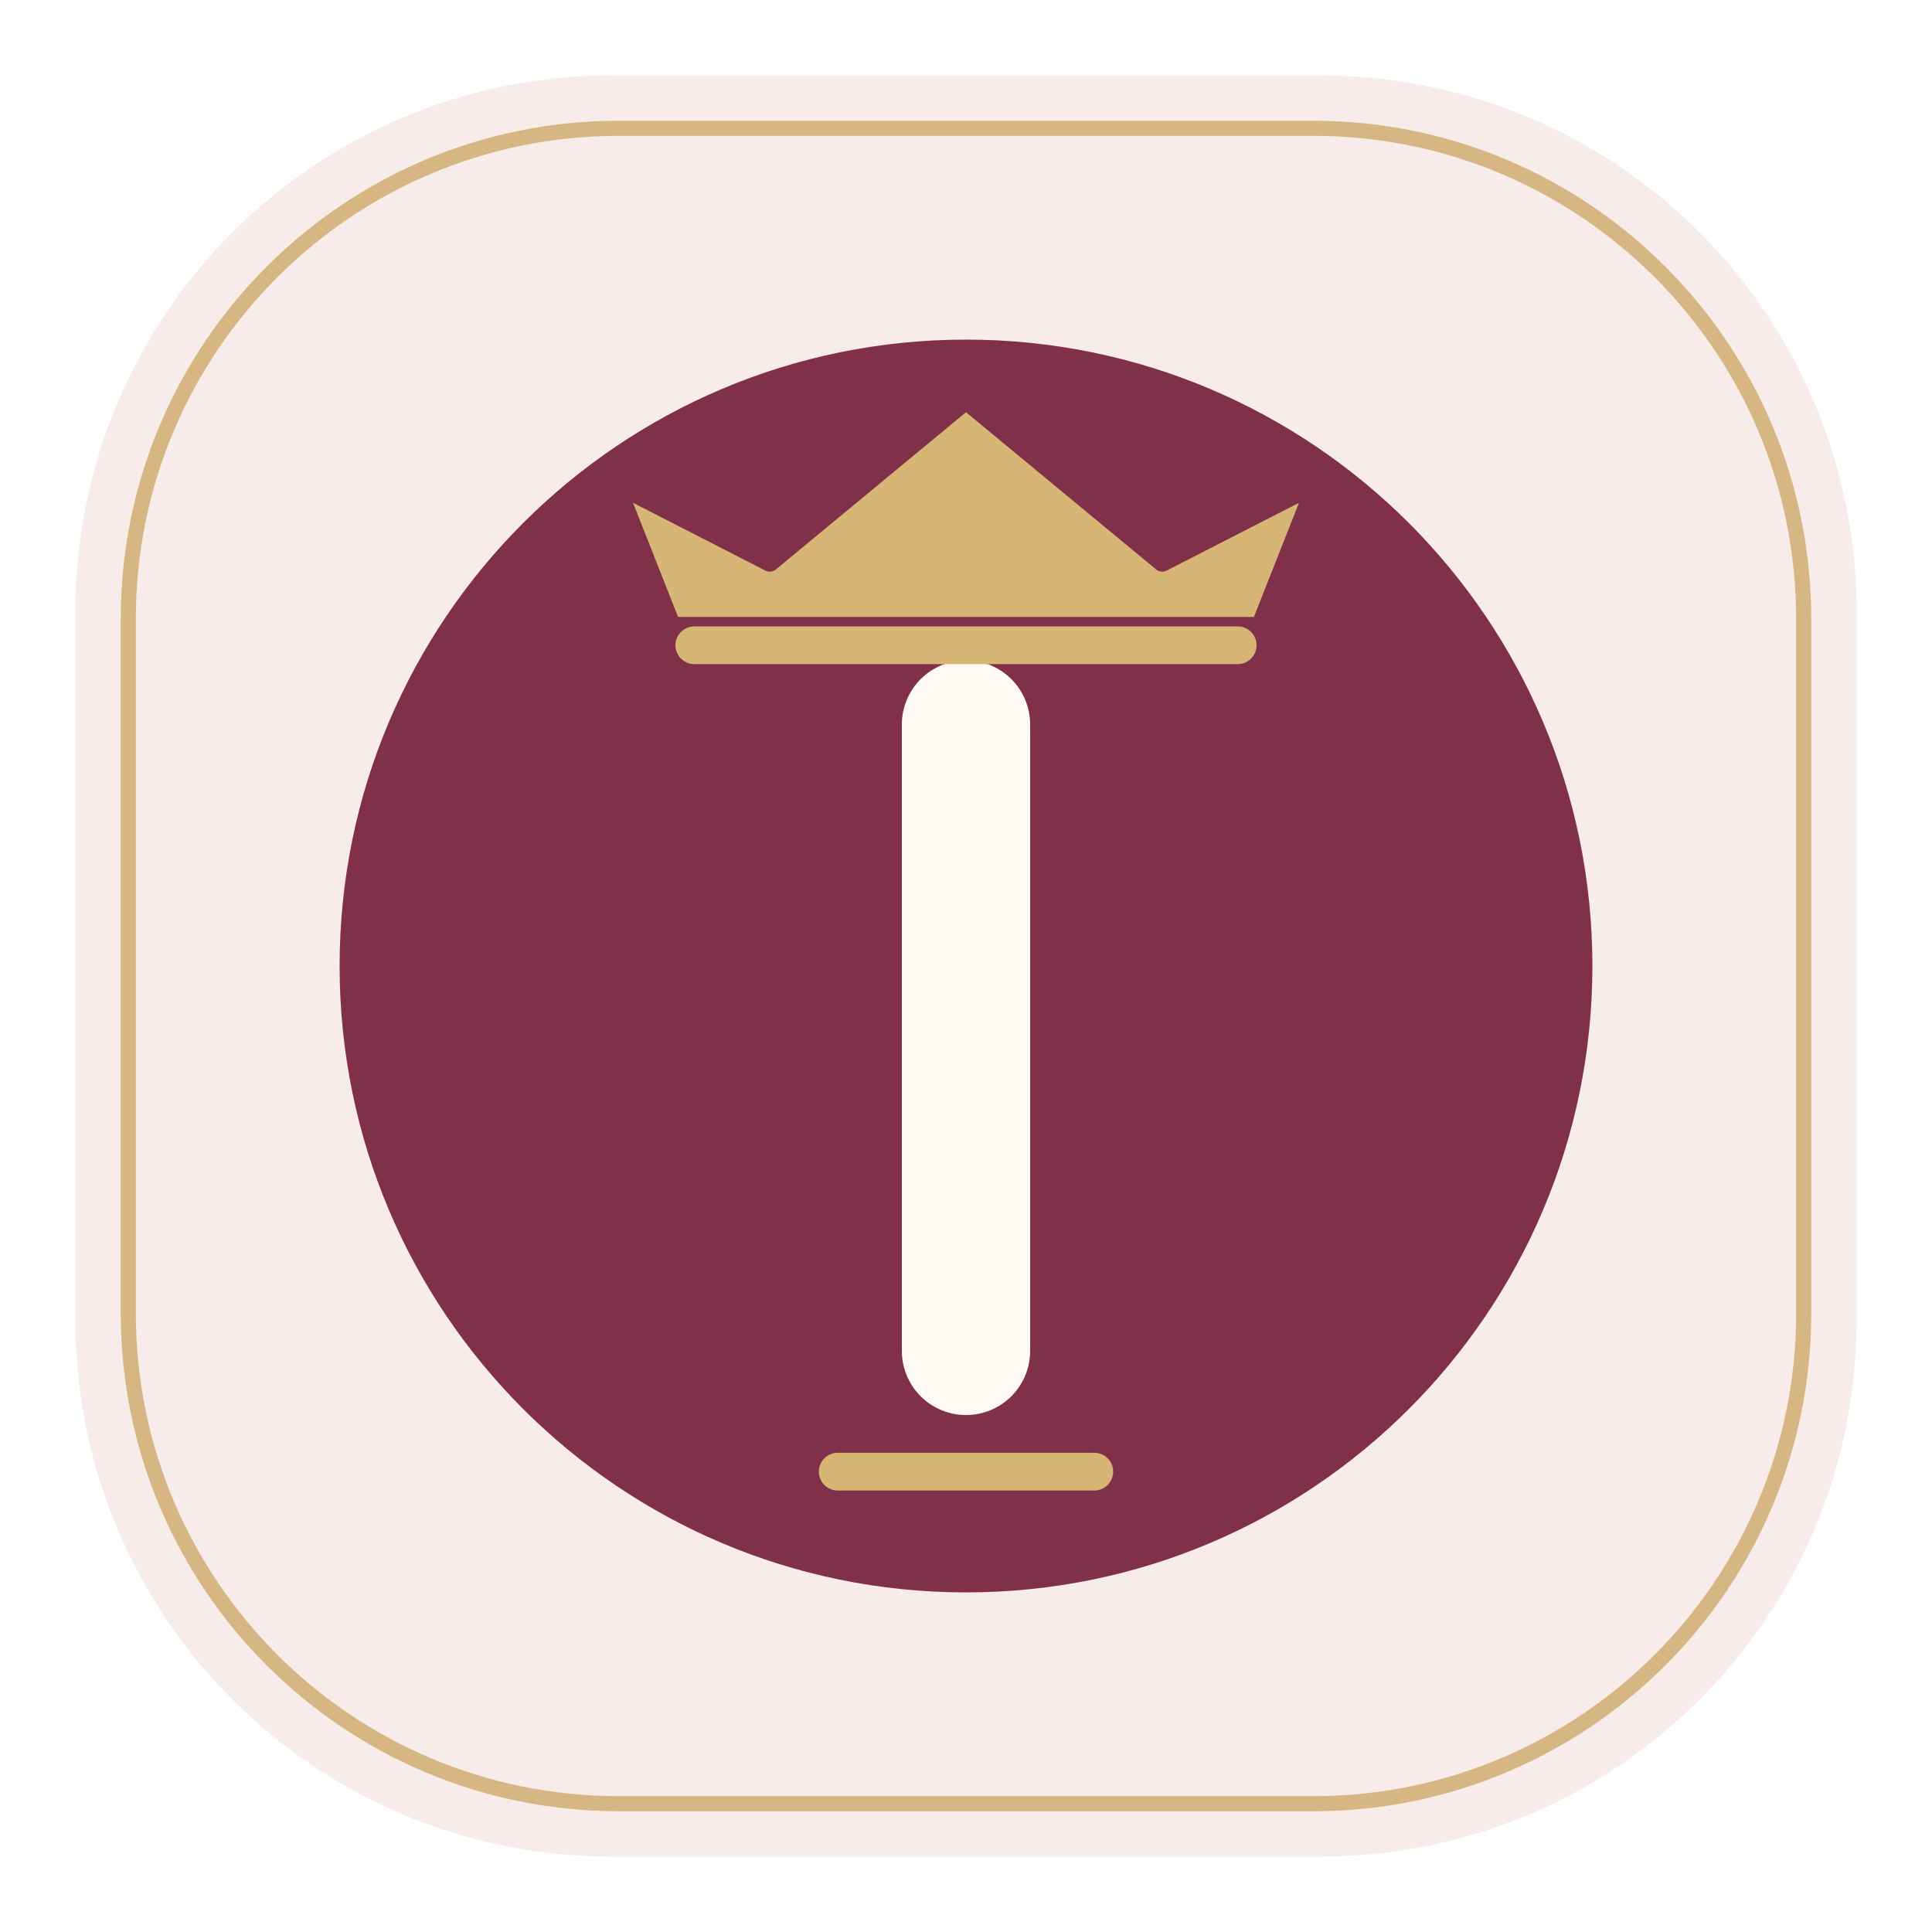
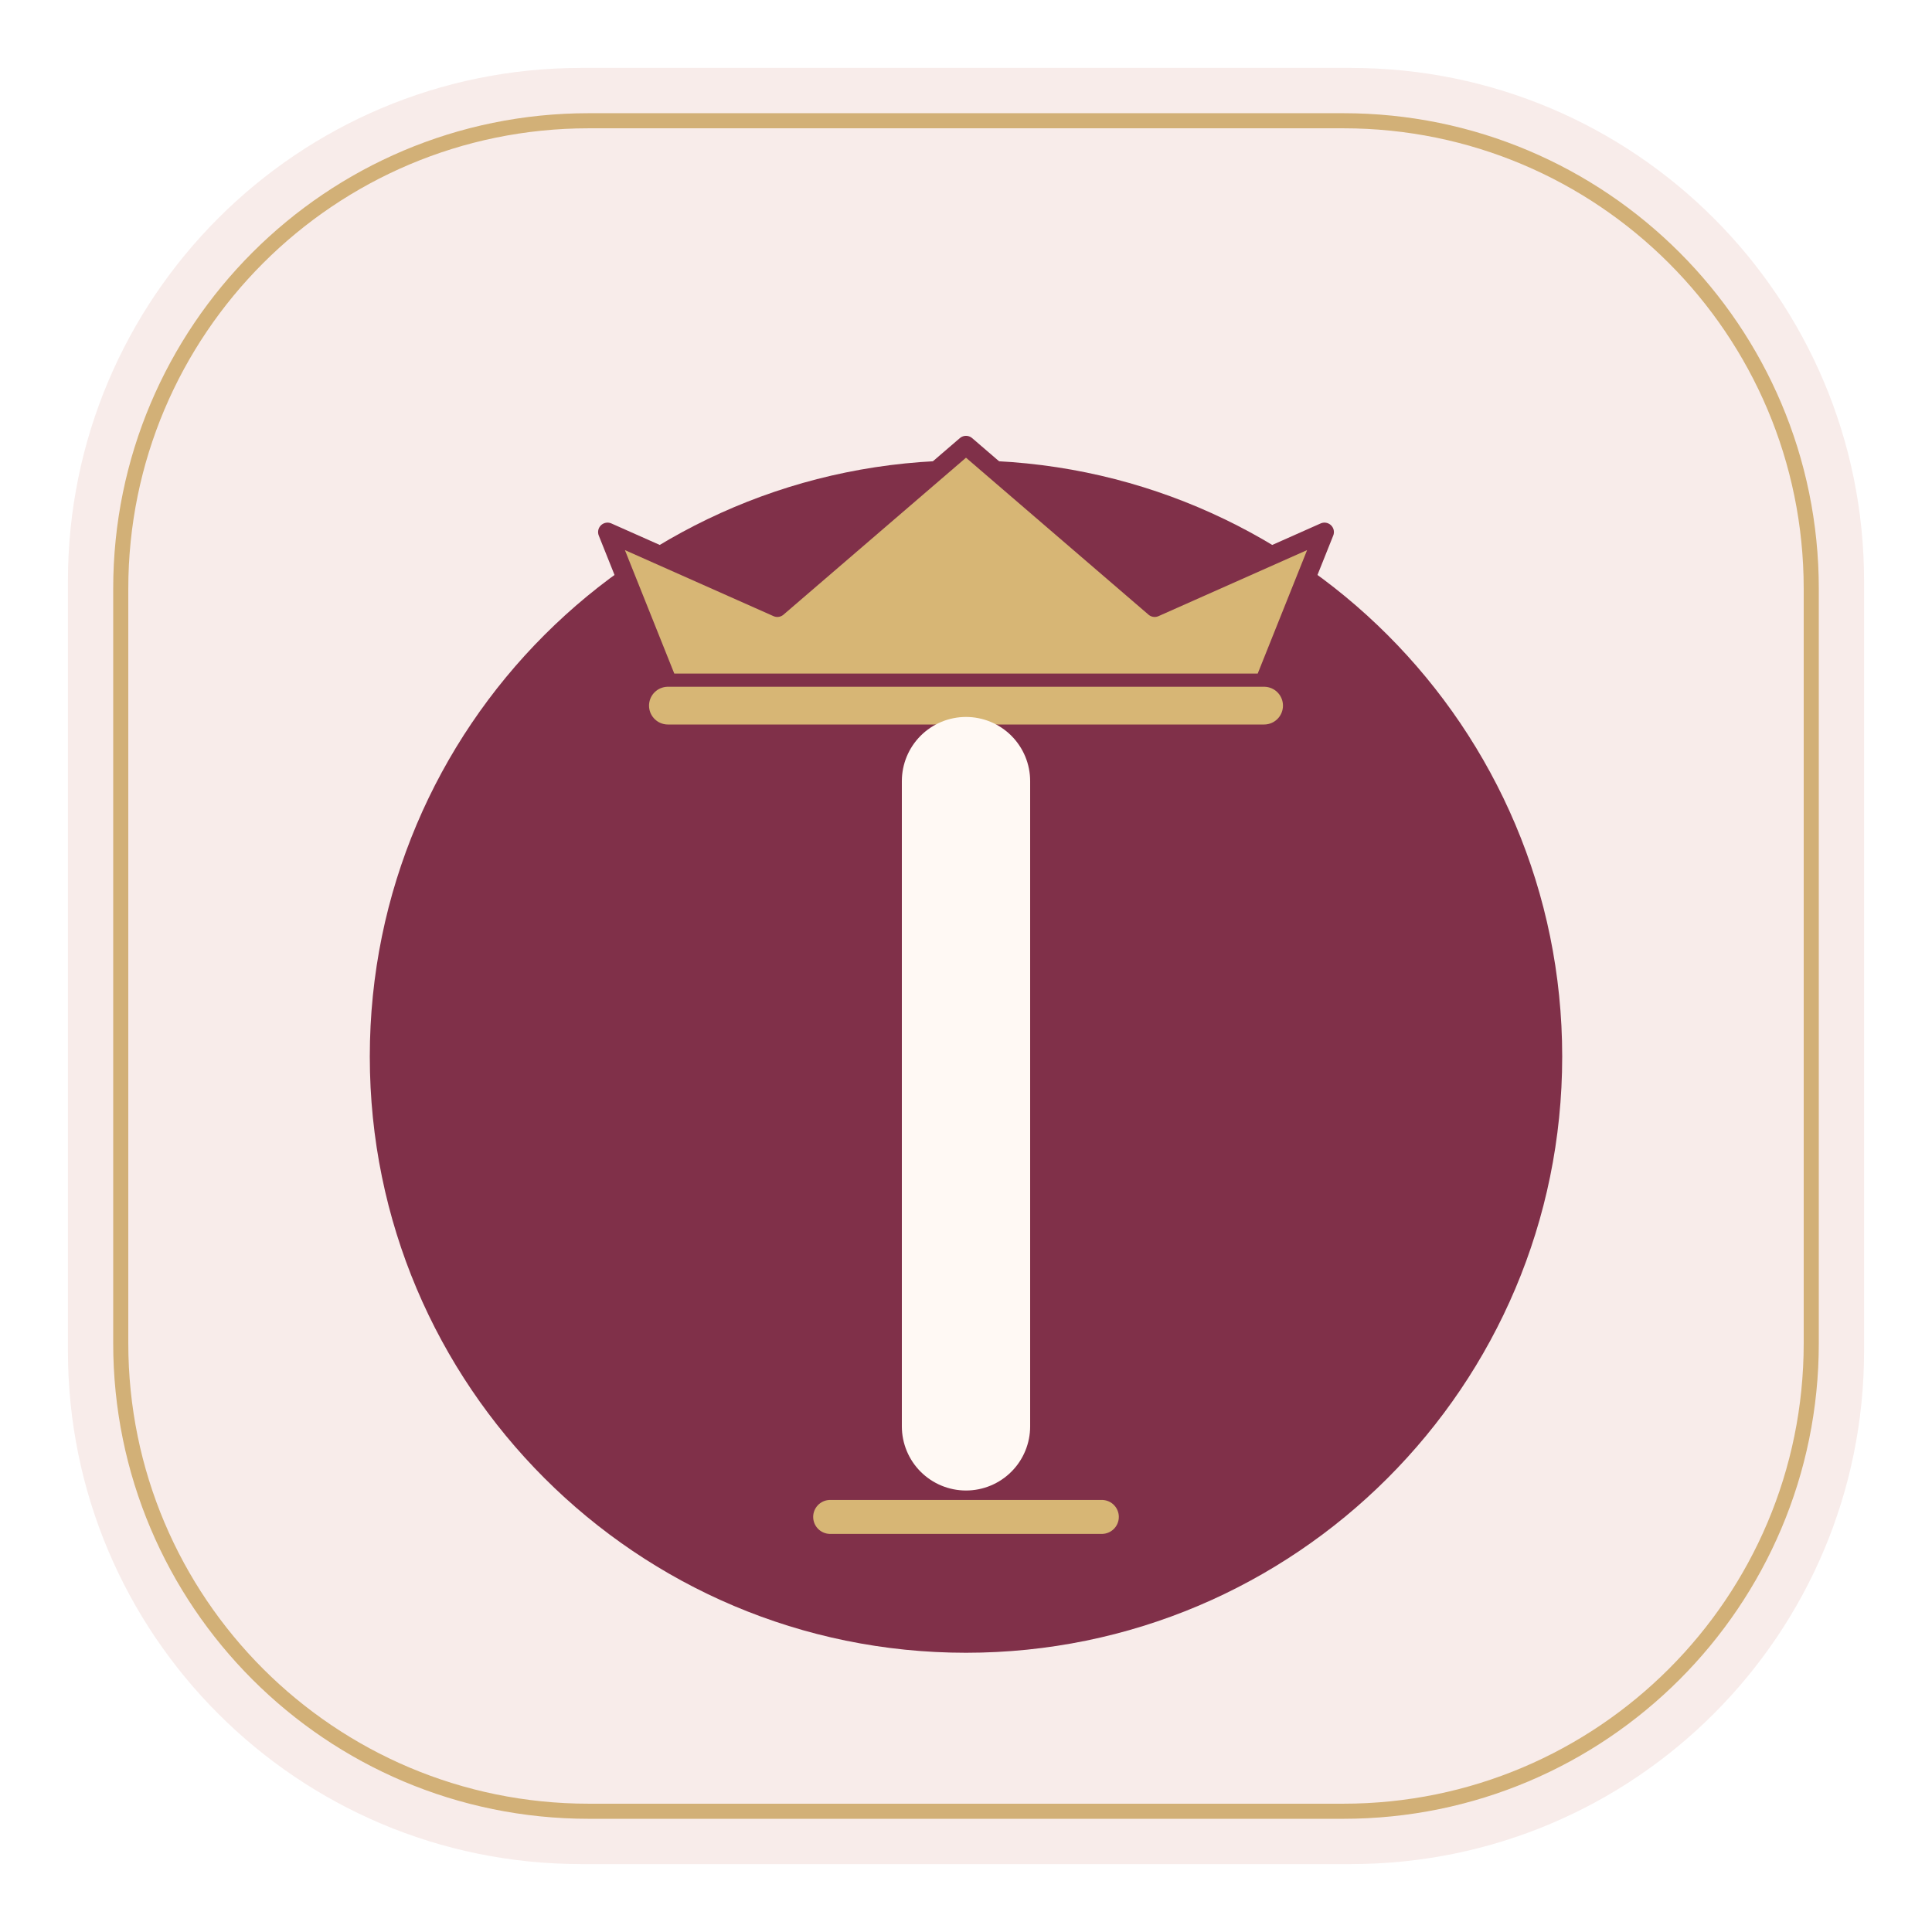
<svg xmlns="http://www.w3.org/2000/svg" viewBox="0 0 512 512" role="img" aria-label="شعار أميرة استور">
-   <rect x="20" y="20" width="472" height="472" rx="142" fill="#F8ECEA" />
-   <rect x="34" y="34" width="444" height="444" rx="130" fill="none" stroke="#C9A25E" stroke-opacity="0.72" stroke-width="4" />
-   <circle cx="256" cy="256" r="166" fill="#803049" />
-   <path d="M256 192v166" fill="none" stroke="#FFF9F4" stroke-width="34" stroke-linecap="round" />
-   <path d="M178 166 163 128l41 21 52-43 52 43 41-21-15 38H178Z" fill="#D7B675" stroke="#803049" stroke-width="5" stroke-linejoin="round" />
-   <path d="M184 171h144" fill="none" stroke="#D7B675" stroke-width="10" stroke-linecap="round" />
-   <path d="M222 390h68" fill="none" stroke="#D7B675" stroke-width="10" stroke-linecap="round" />
+   <rect x="18" y="18" width="476" height="476" rx="136" fill="#F8ECEA" />
+   <rect x="32" y="32" width="448" height="448" rx="124" fill="none" stroke="#C9A25E" stroke-opacity="0.82" stroke-width="4" />
+   <circle cx="256" cy="280" r="158" fill="#803049" />
+   <path d="M177 181 161 141l45 20 50-43 50 43 45-20-16 40H177Z" fill="#D7B675" stroke="#803049" stroke-width="5" stroke-linejoin="round" />
+   <path d="M177 187h158" fill="none" stroke="#D7B675" stroke-width="10" stroke-linecap="round" />
+   <path d="M256 207v171" fill="none" stroke="#FFF9F4" stroke-width="34" stroke-linecap="round" />
+   <path d="M220 402h72" fill="none" stroke="#D7B675" stroke-width="9" stroke-linecap="round" />
</svg>
